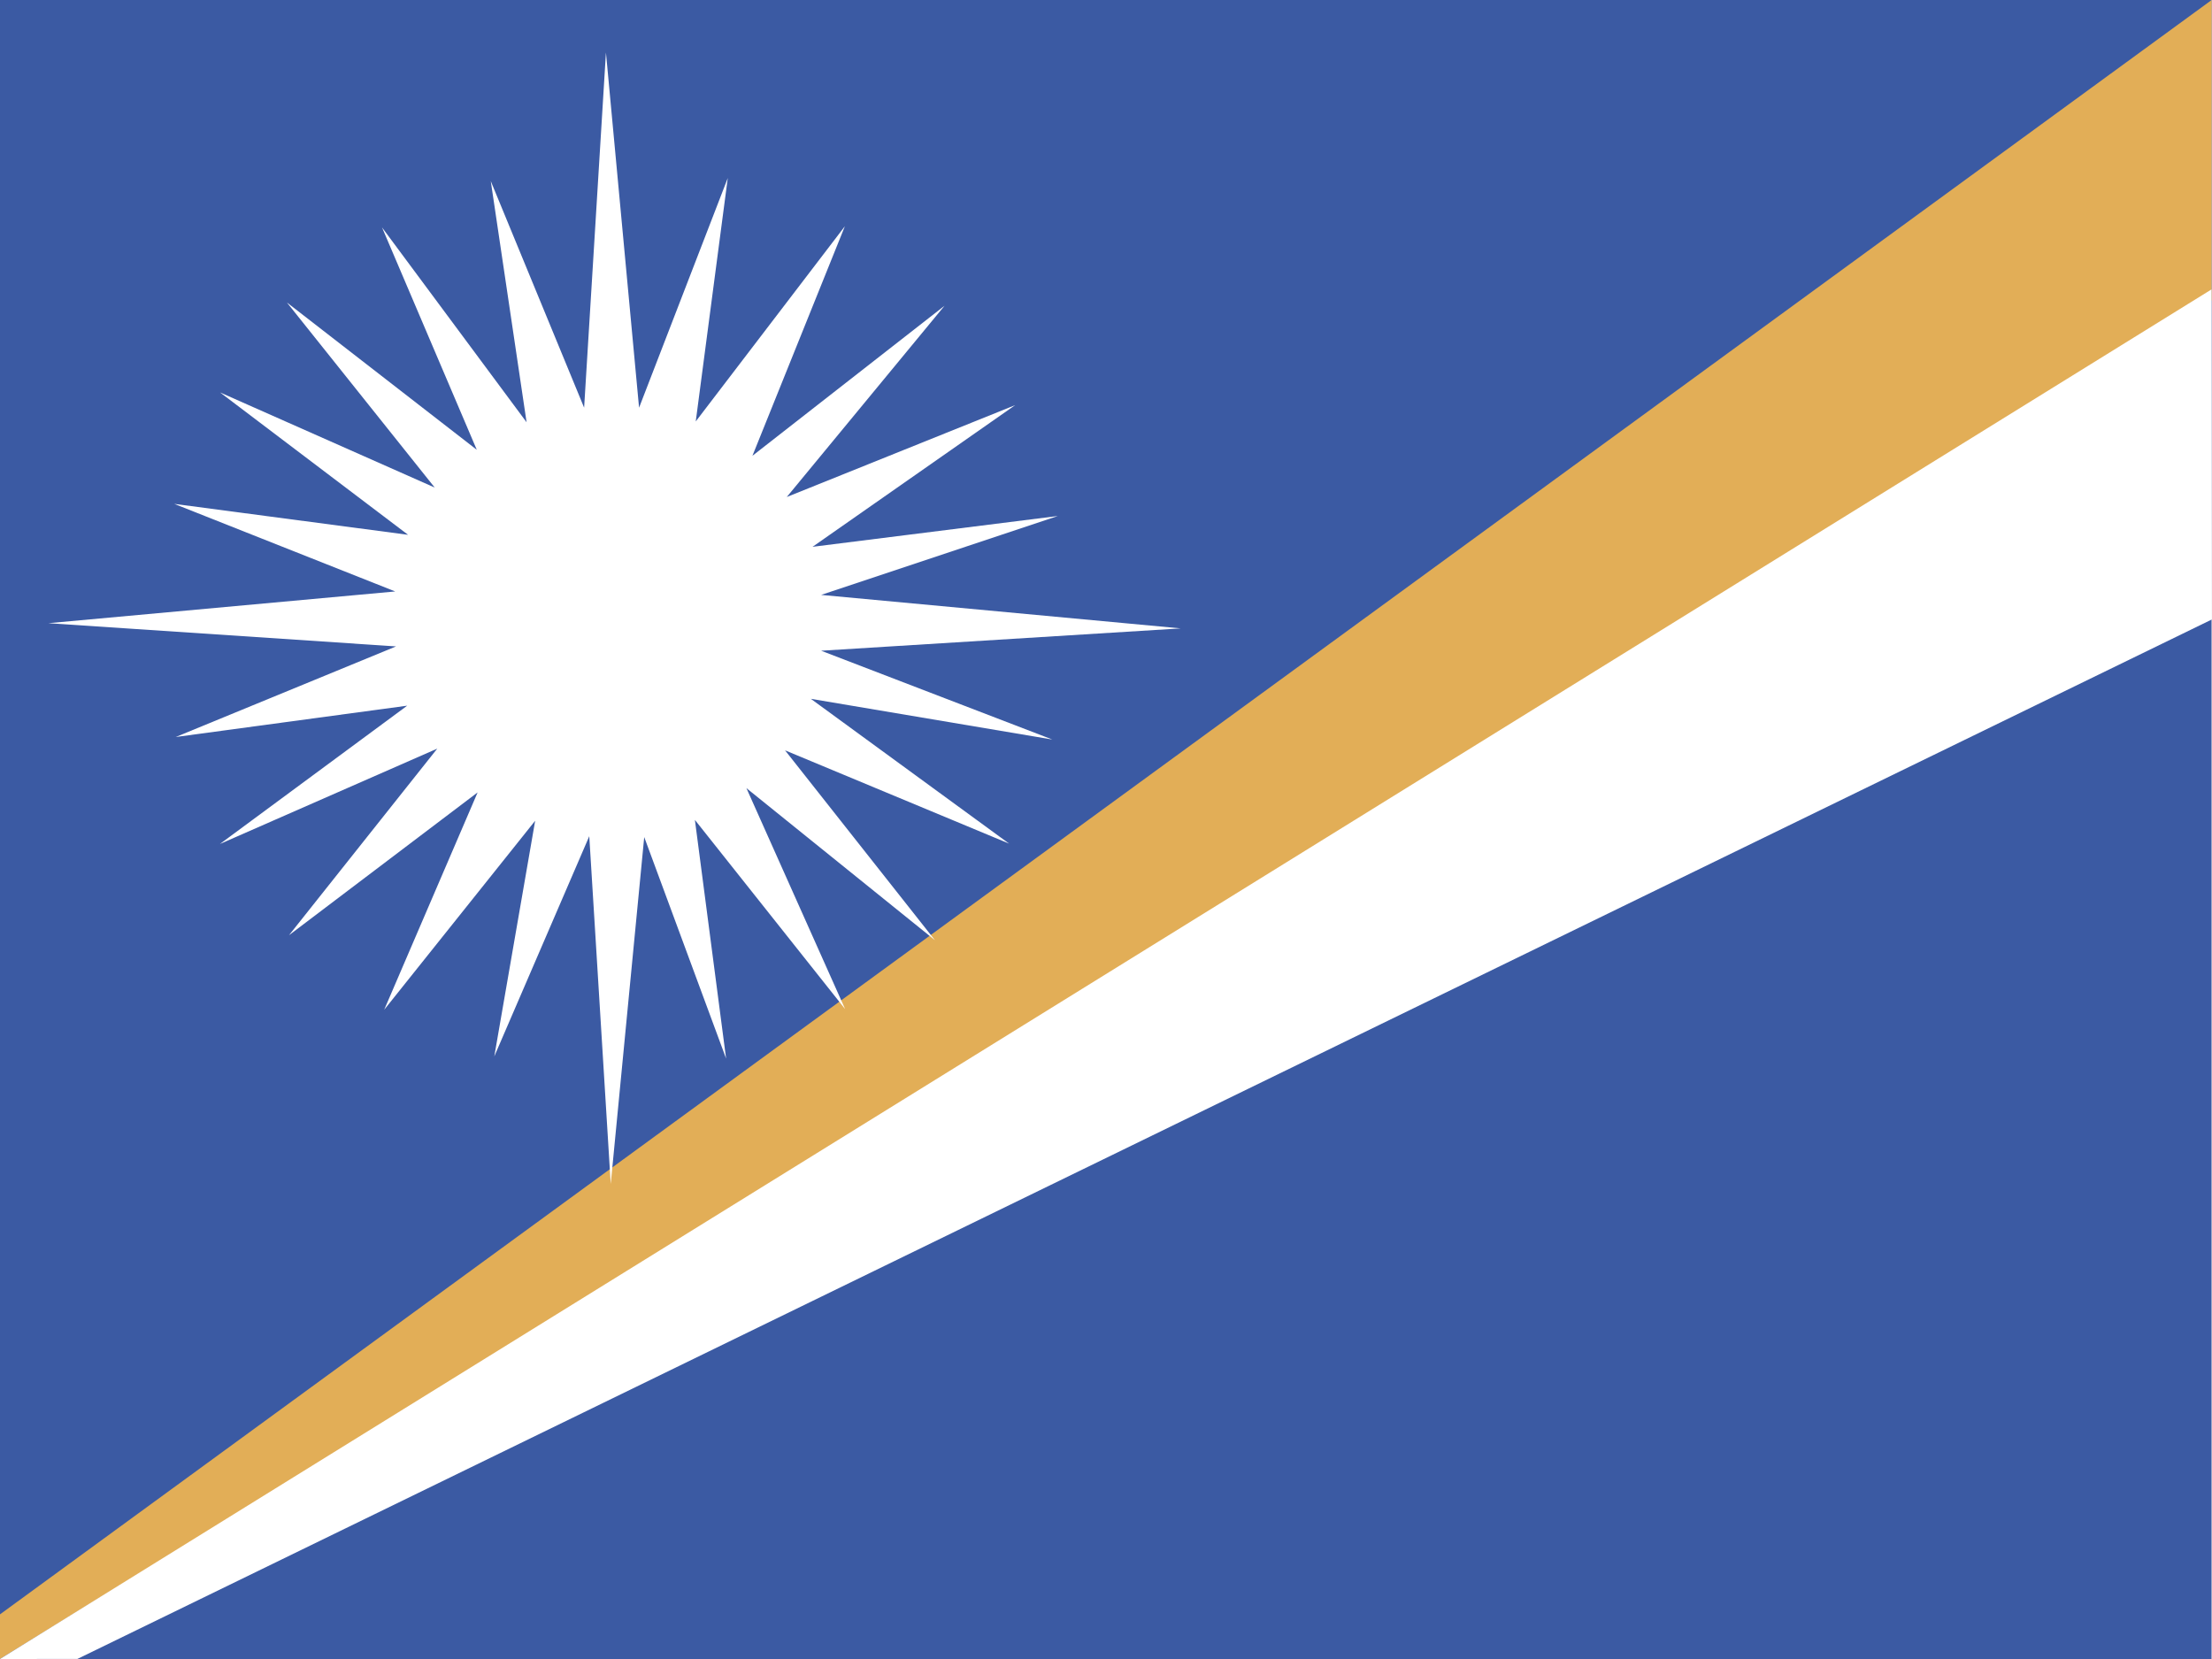
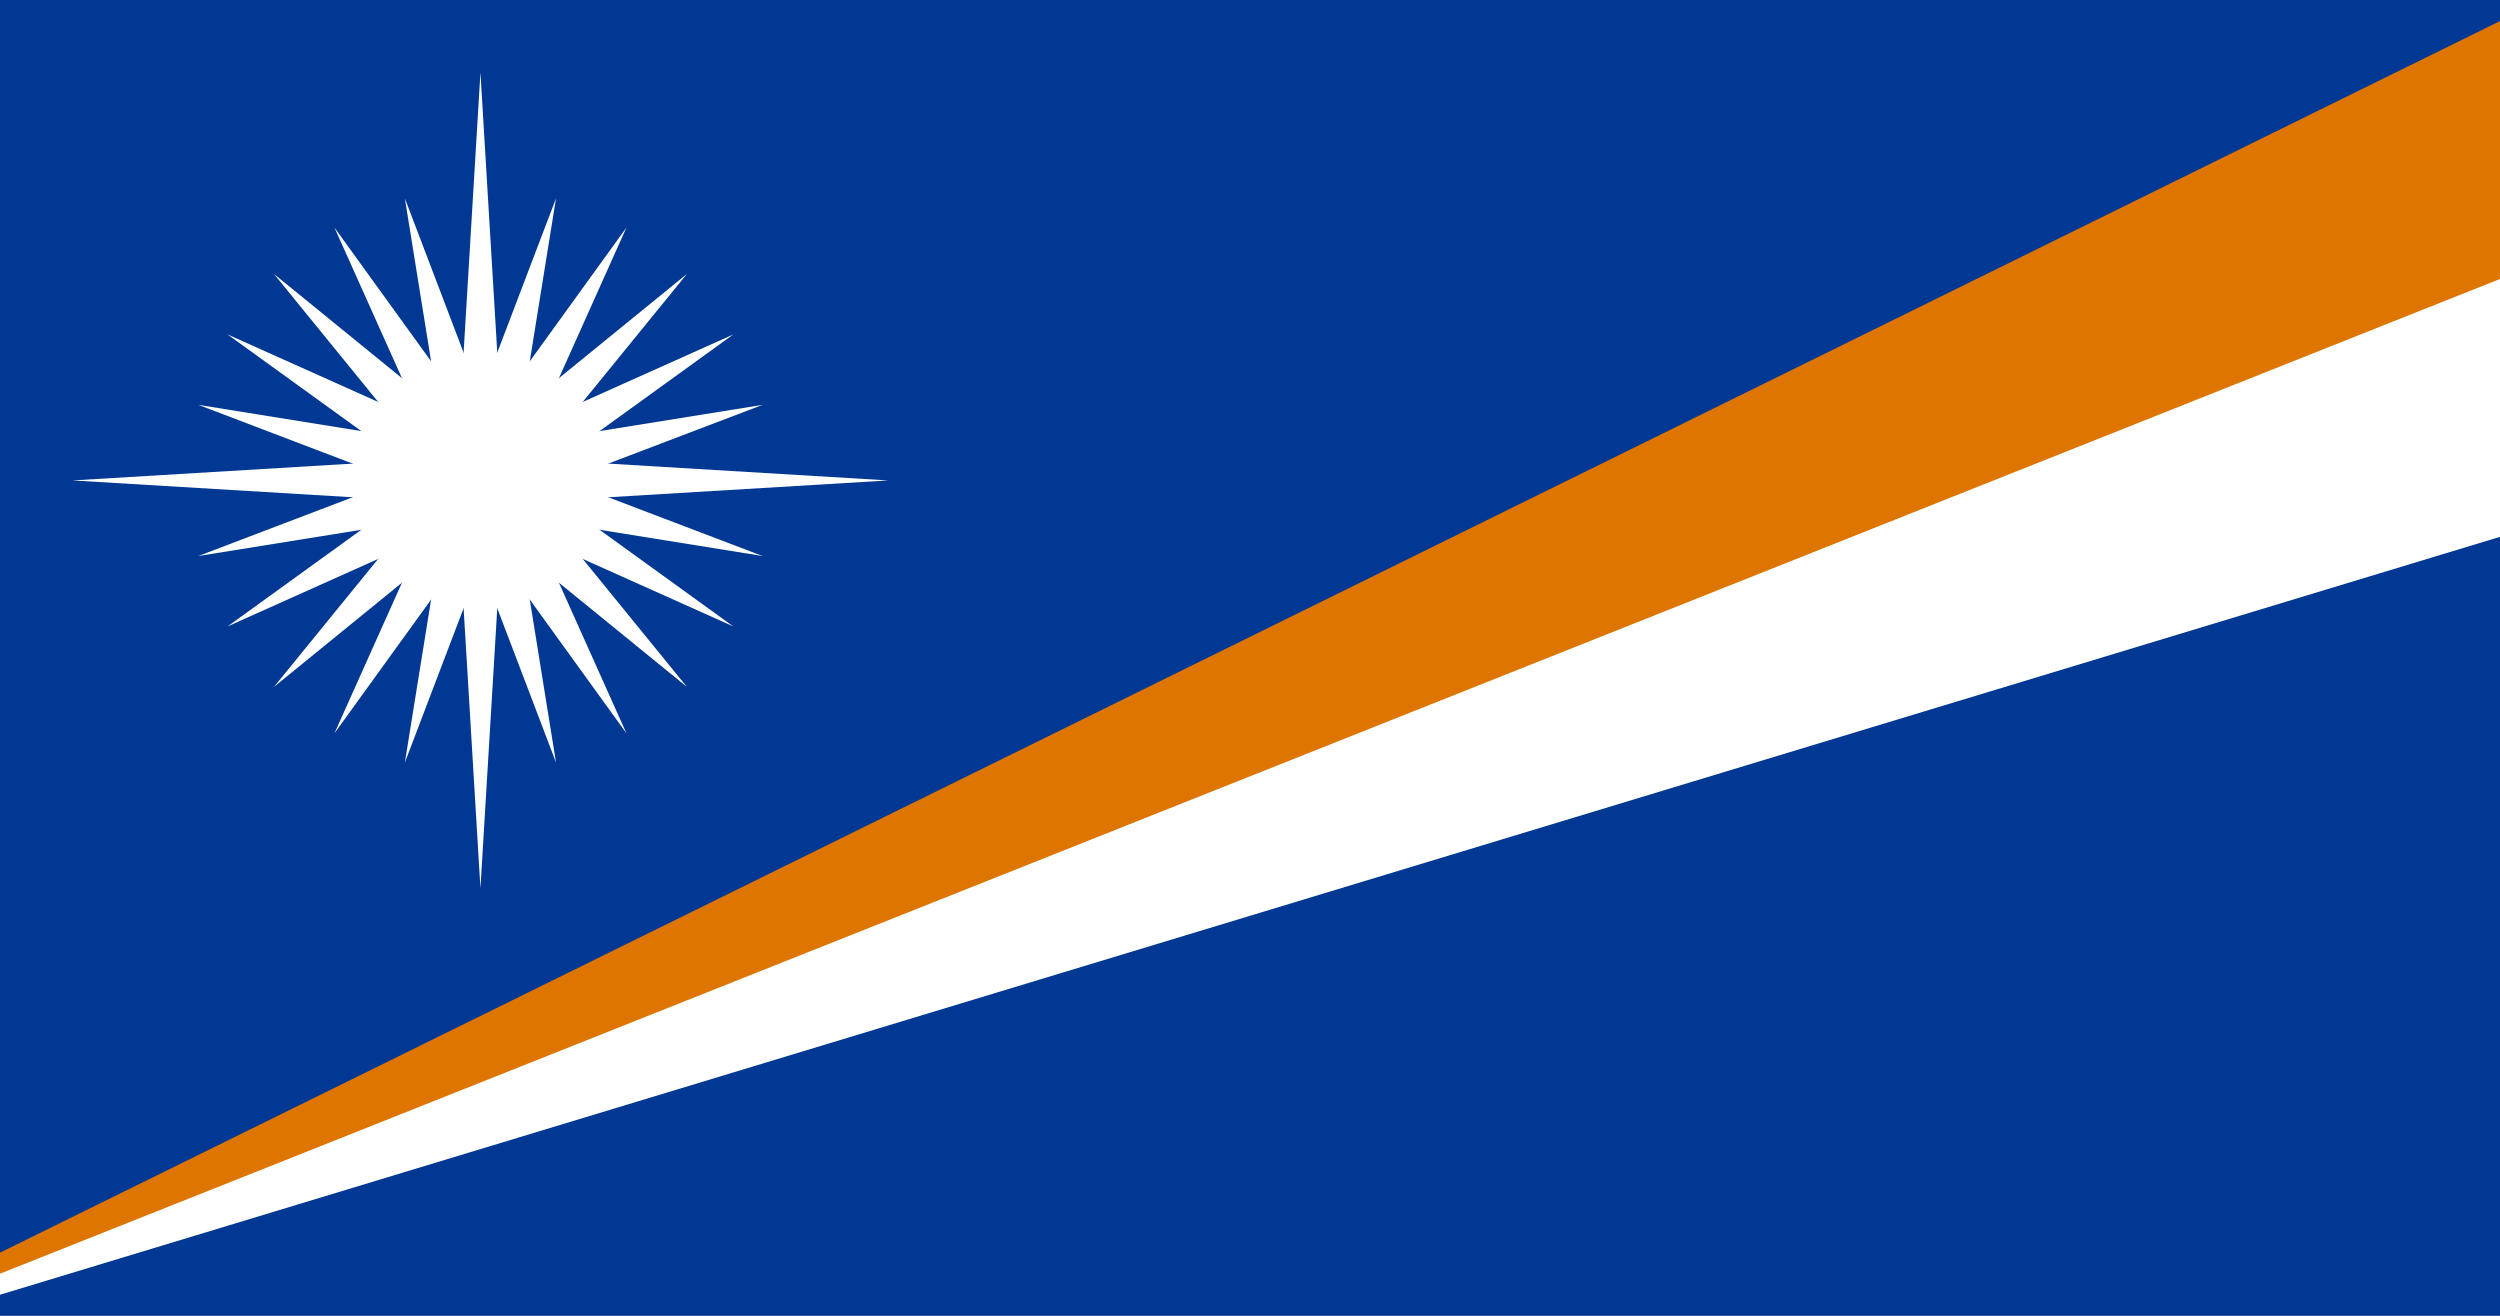
- <svg xmlns="http://www.w3.org/2000/svg" id="svg650" version="1.1" viewBox="0 0 640 480">
-   <g id="flag" fill-rule="evenodd">
-     <g id="g9216" transform="scale(1.3333 1)">
-       <rect id="rect659" height="480" width="479.91" y="0" x="0" stroke-width="1pt" fill="#3b5aa3" />
-       <path id="path655" fill="#e2ae57" d="m0 467.08 479.94-467.08-0.02 86.915-479.92 393.08v-12.92z" />
-       <path id="path654" fill="#fff" d="m16.798 479.98 463.2-300.76-0.1-95.479-479.9 396.26 16.798-0.02z" />
+ <svg xmlns="http://www.w3.org/2000/svg" xmlns:xlink="http://www.w3.org/1999/xlink" id="marshall_islands_flag" viewBox="0 0 570 300">
+   <rect width="570" fill="#003893" height="300" />
+   <path d="m0 295.2v-7.2l570-253v87.4z" fill="#fff" />
+   <path d="m0 290.4v-4.8l570-280.8v58.8z" fill="#dd7500" />
+   <g transform="translate(109.54 109.54)" fill="#fff">
+     <g id="r6">
+       <path d="m0-93 5.59 93h-11.18z" />
+       <path id="r1" transform="rotate(15)" d="m0-66.588 6.824 66.588h-13.648z" />
+       <use xlink:href="#r1" transform="rotate(15)" />
+       <use xlink:href="#r1" transform="rotate(30)" />
+       <use xlink:href="#r1" transform="rotate(45)" />
+       <use xlink:href="#r1" transform="rotate(60)" />
    </g>
-     <path id="path656" fill="#fff" d="m175.32 15.163-6.314 102.79-27.009-65.552 10.361 69.775l-41.83-56.378 27.42 64.338-54.935-42.616 42.765 53.546-62.102-27.52 54.392 41.19-67.651-8.95 63.931 25.34-100.35 9.18 100.59 6.723-63.742 26.207 66.972-9.062-54.195 40.018 62.891-27.595-42.896 53.99 54.573-41.318-27.036 62.889 43.684-54.69-11.824 68.173 27.478-63.7 6.211 100.63 9.69-100.38 23.692 64.088-9.032-69.057 43.468 54.738-28.561-63.93 54.55 43.996-43.37-54.929 64.834 26.994-57.379-41.902 69.878 11.78-66.896-25.694 104.05-6.461-104.05-9.69 68.486-22.828-70.972 8.914 58.638-40.996-66.091 26.586 45.644-55.334-55.582 43.408 26.746-66.412-43.146 56.474 9.267-70.43-25.665 66.455-9.587-102.79z" />
+     <use xlink:href="#r6" transform="rotate(90)" />
+     <use xlink:href="#r6" transform="rotate(180)" />
+     <use xlink:href="#r6" transform="rotate(270)" />
  </g>
</svg>
